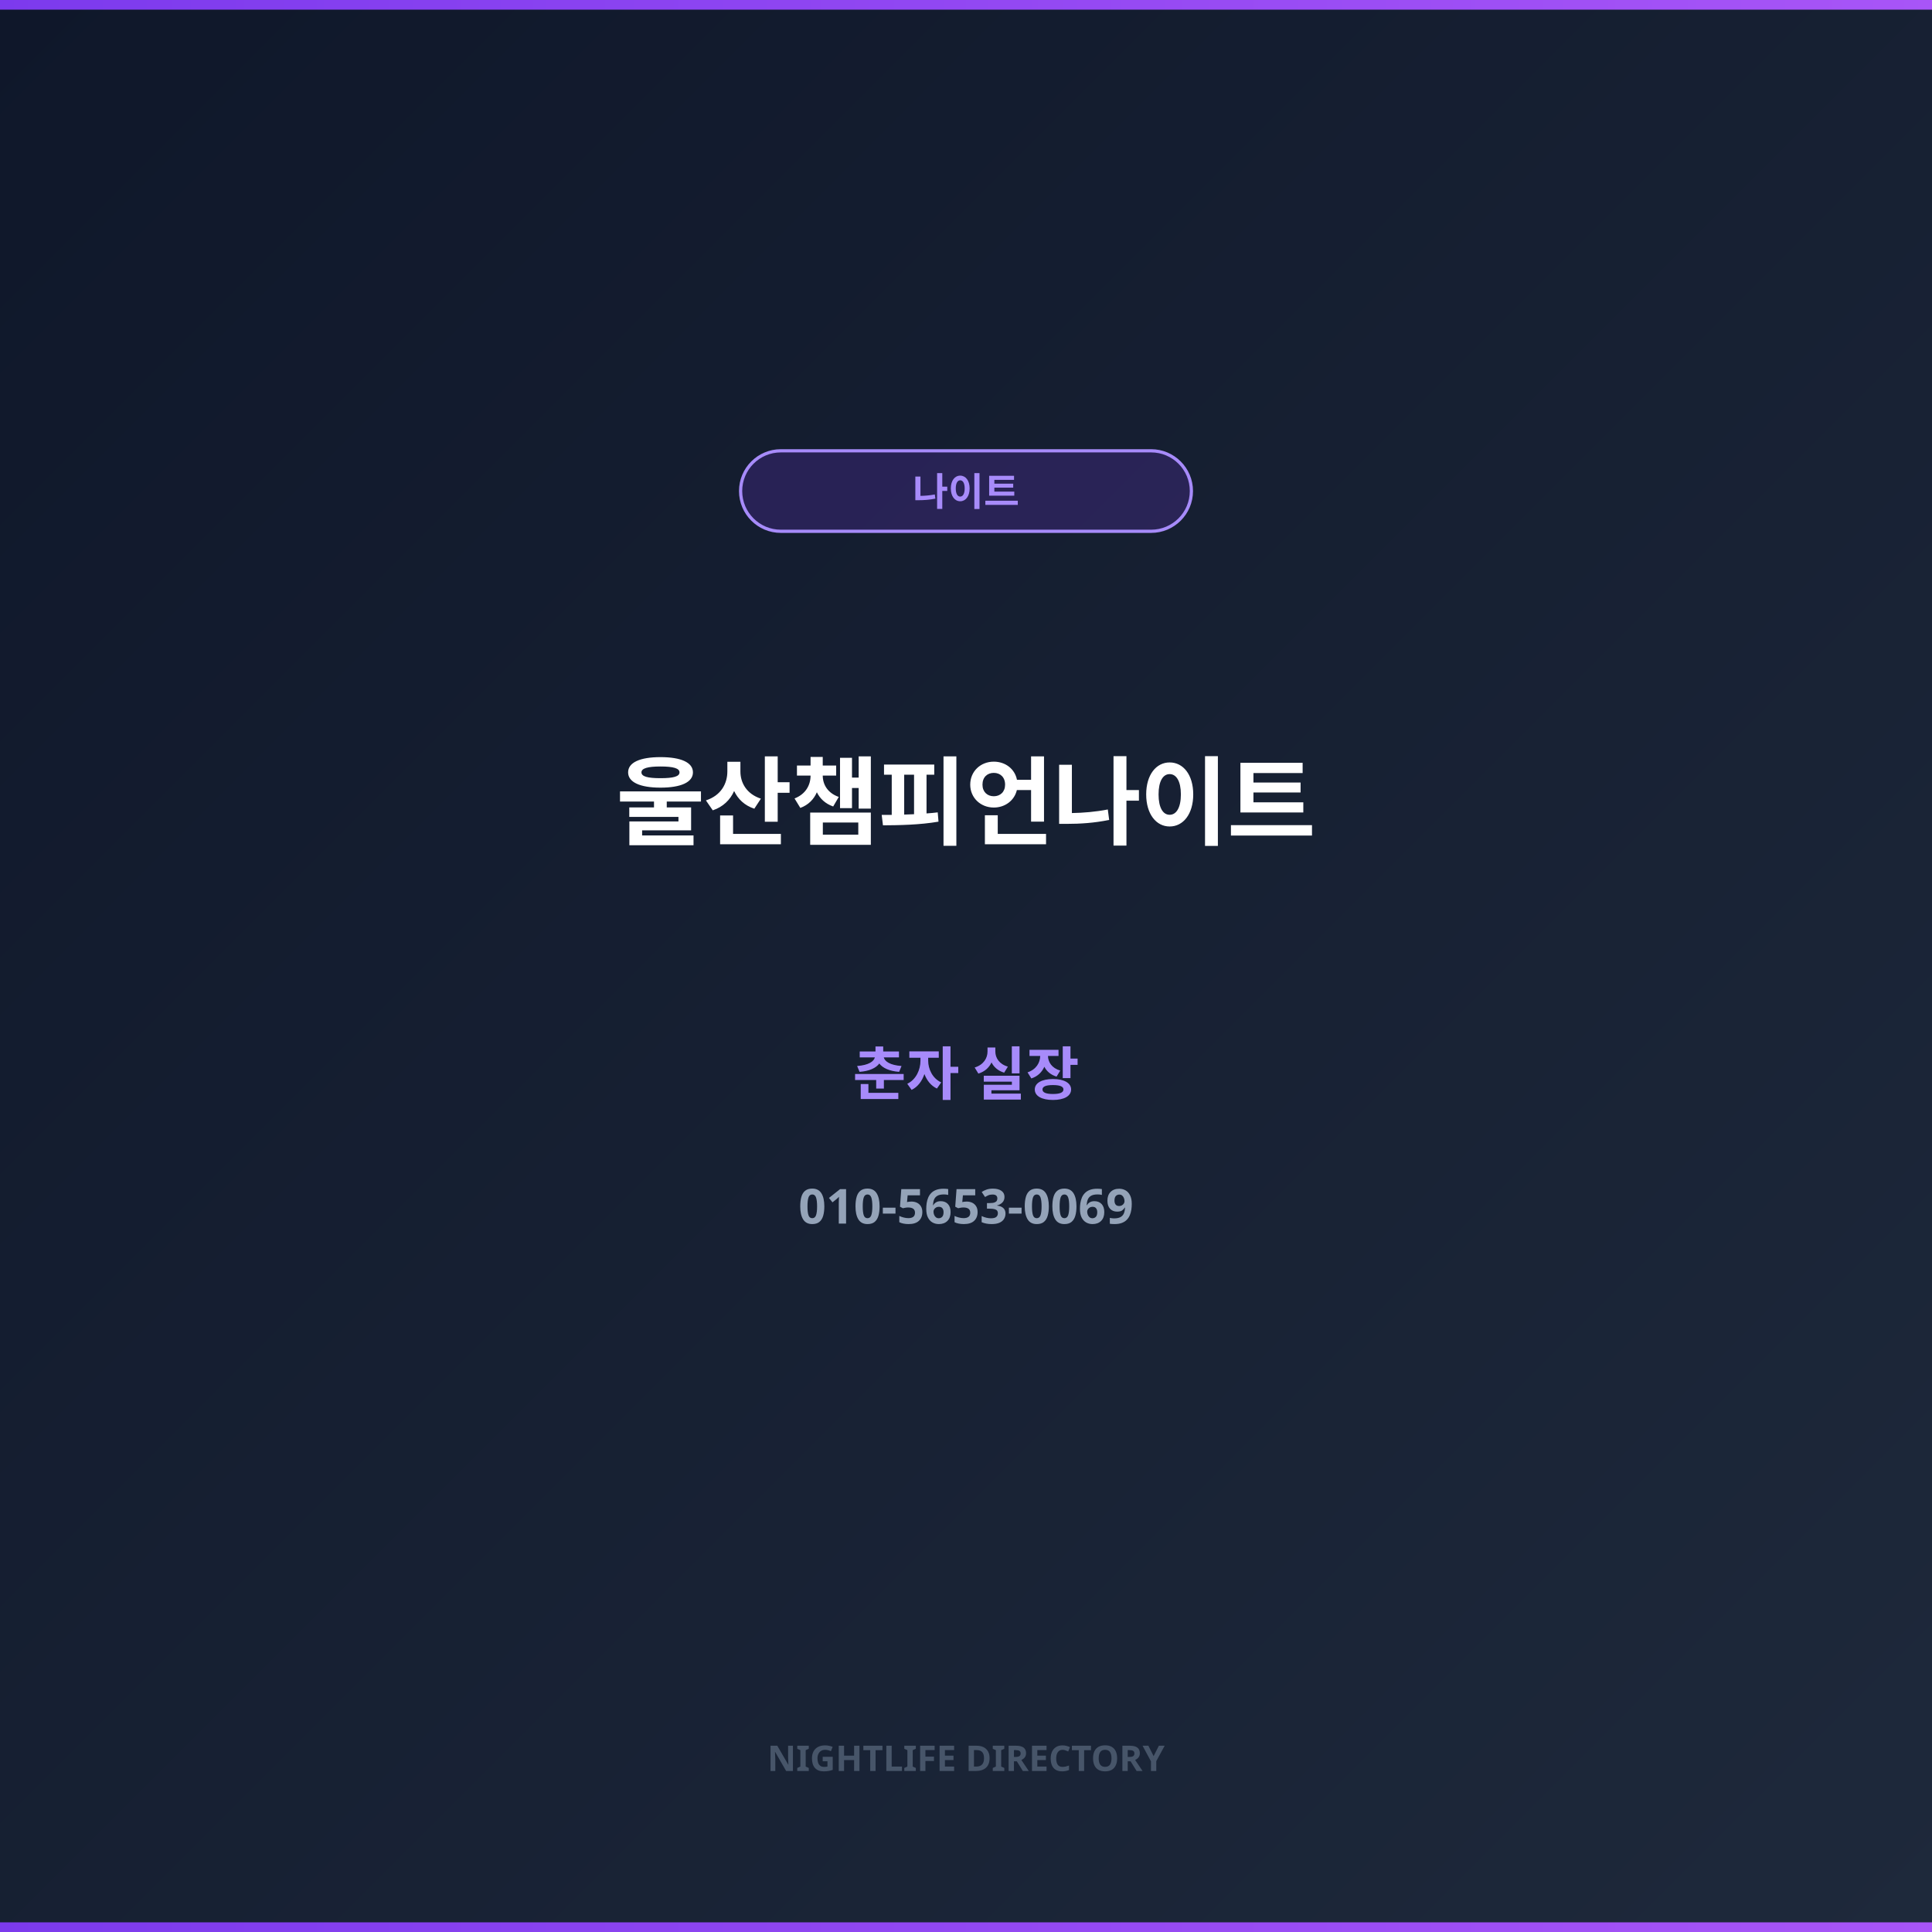
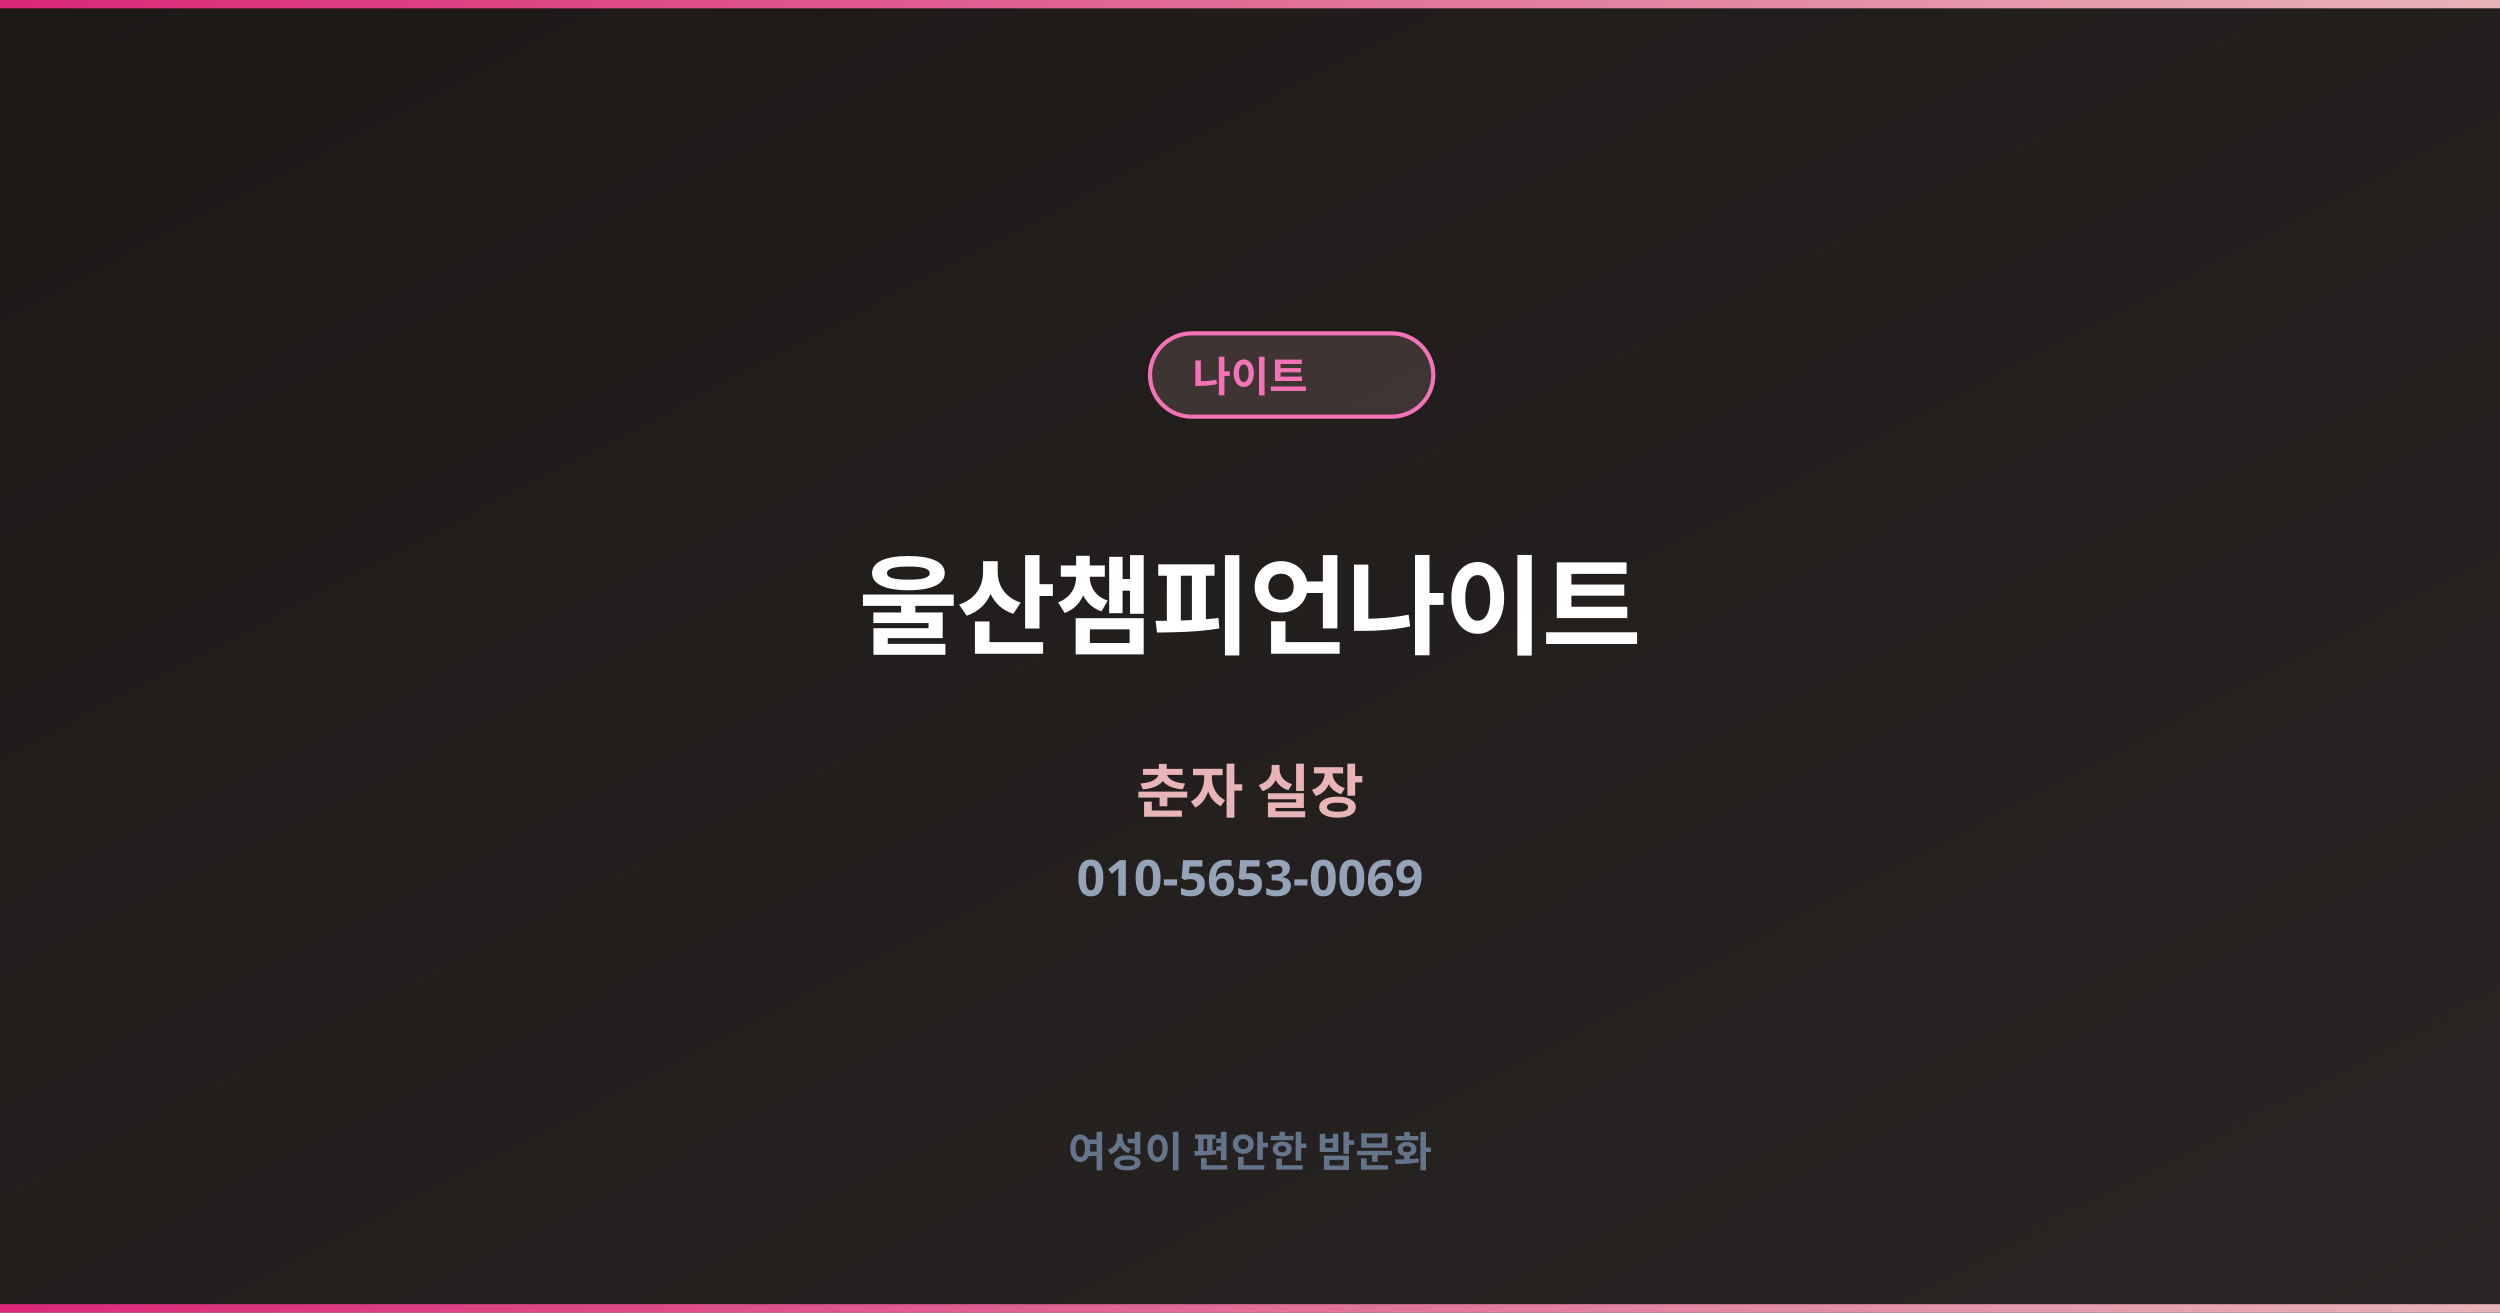
- <svg xmlns="http://www.w3.org/2000/svg" width="1200" height="1200" viewBox="0 0 1200 1200">
+ <svg xmlns="http://www.w3.org/2000/svg" width="1200" height="630" viewBox="0 0 1200 630">
  <defs>
    <linearGradient id="bg" x1="0%" y1="0%" x2="100%" y2="100%">
-       <stop offset="0%" style="stop-color:#0f172a" />
-       <stop offset="100%" style="stop-color:#1e293b" />
+       <stop offset="0%" style="stop-color:#1C1917" />
+       <stop offset="100%" style="stop-color:#292524" />
    </linearGradient>
    <linearGradient id="accent" x1="0%" y1="0%" x2="100%" y2="0%">
-       <stop offset="0%" style="stop-color:#7c3aed" />
-       <stop offset="100%" style="stop-color:#a855f7" />
+       <stop offset="0%" style="stop-color:#DB2777" />
+       <stop offset="100%" style="stop-color:#E8B4B8" />
    </linearGradient>
  </defs>
-   <rect width="1200" height="1200" fill="url(#bg)" />
-   <rect x="0" y="0" width="1200" height="6" fill="url(#accent)" />
-   <rect x="460" y="280" width="280" height="50" rx="25" fill="rgba(124,58,237,0.2)" stroke="#a78bfa" stroke-width="2" />
-   <text x="600" y="314" text-anchor="middle" font-family="'Pretendard',sans-serif" font-size="24" fill="#a78bfa" font-weight="800">나이트</text>
-   <text x="600" y="520" text-anchor="middle" font-family="'Pretendard',sans-serif" font-size="60" font-weight="900" fill="white" letter-spacing="-1">울산챔피언나이트</text>
-   <text x="600" y="680" text-anchor="middle" font-family="'Pretendard',sans-serif" font-size="36" fill="#a78bfa" font-weight="700">춘자 실장</text>
-   <text x="600" y="760" text-anchor="middle" font-family="'Pretendard',sans-serif" font-size="30" fill="#94a3b8" font-weight="600">010-5653-0069</text>
-   <text x="600" y="1100" text-anchor="middle" font-family="'Pretendard',sans-serif" font-size="22" fill="#475569" font-weight="600">NIGHTLIFE DIRECTORY</text>
-   <rect x="0" y="1194" width="1200" height="6" fill="url(#accent)" />
+   <rect width="1200" height="630" fill="url(#bg)" />
+   <rect x="0" y="0" width="1200" height="4" fill="url(#accent)" />
+   <rect x="0" y="626" width="1200" height="4" fill="url(#accent)" />
+   <rect x="552" y="160" width="136" height="40" rx="20" fill="rgba(232,180,184,0.15)" stroke="#F472B6" stroke-width="2" />
+   <text x="600" y="188" text-anchor="middle" font-family="'Pretendard',sans-serif" font-size="20" fill="#F472B6" font-weight="800">나이트</text>
+   <text x="600" y="310" text-anchor="middle" font-family="'Pretendard',sans-serif" font-size="52" font-weight="900" fill="white" letter-spacing="-1">울산챔피언나이트</text>
+   <text x="600" y="390" text-anchor="middle" font-family="'Pretendard',sans-serif" font-size="28" fill="#E8B4B8" font-weight="700">춘자 실장</text>
+   <text x="600" y="430" text-anchor="middle" font-family="'Pretendard',sans-serif" font-size="24" fill="#94a3b8" font-weight="600">010-5653-0069</text>
+   <text x="600" y="560" text-anchor="middle" font-family="'Pretendard',sans-serif" font-size="20" fill="#64748b" font-weight="600">여성이 편안한 밤문화</text>
</svg>
